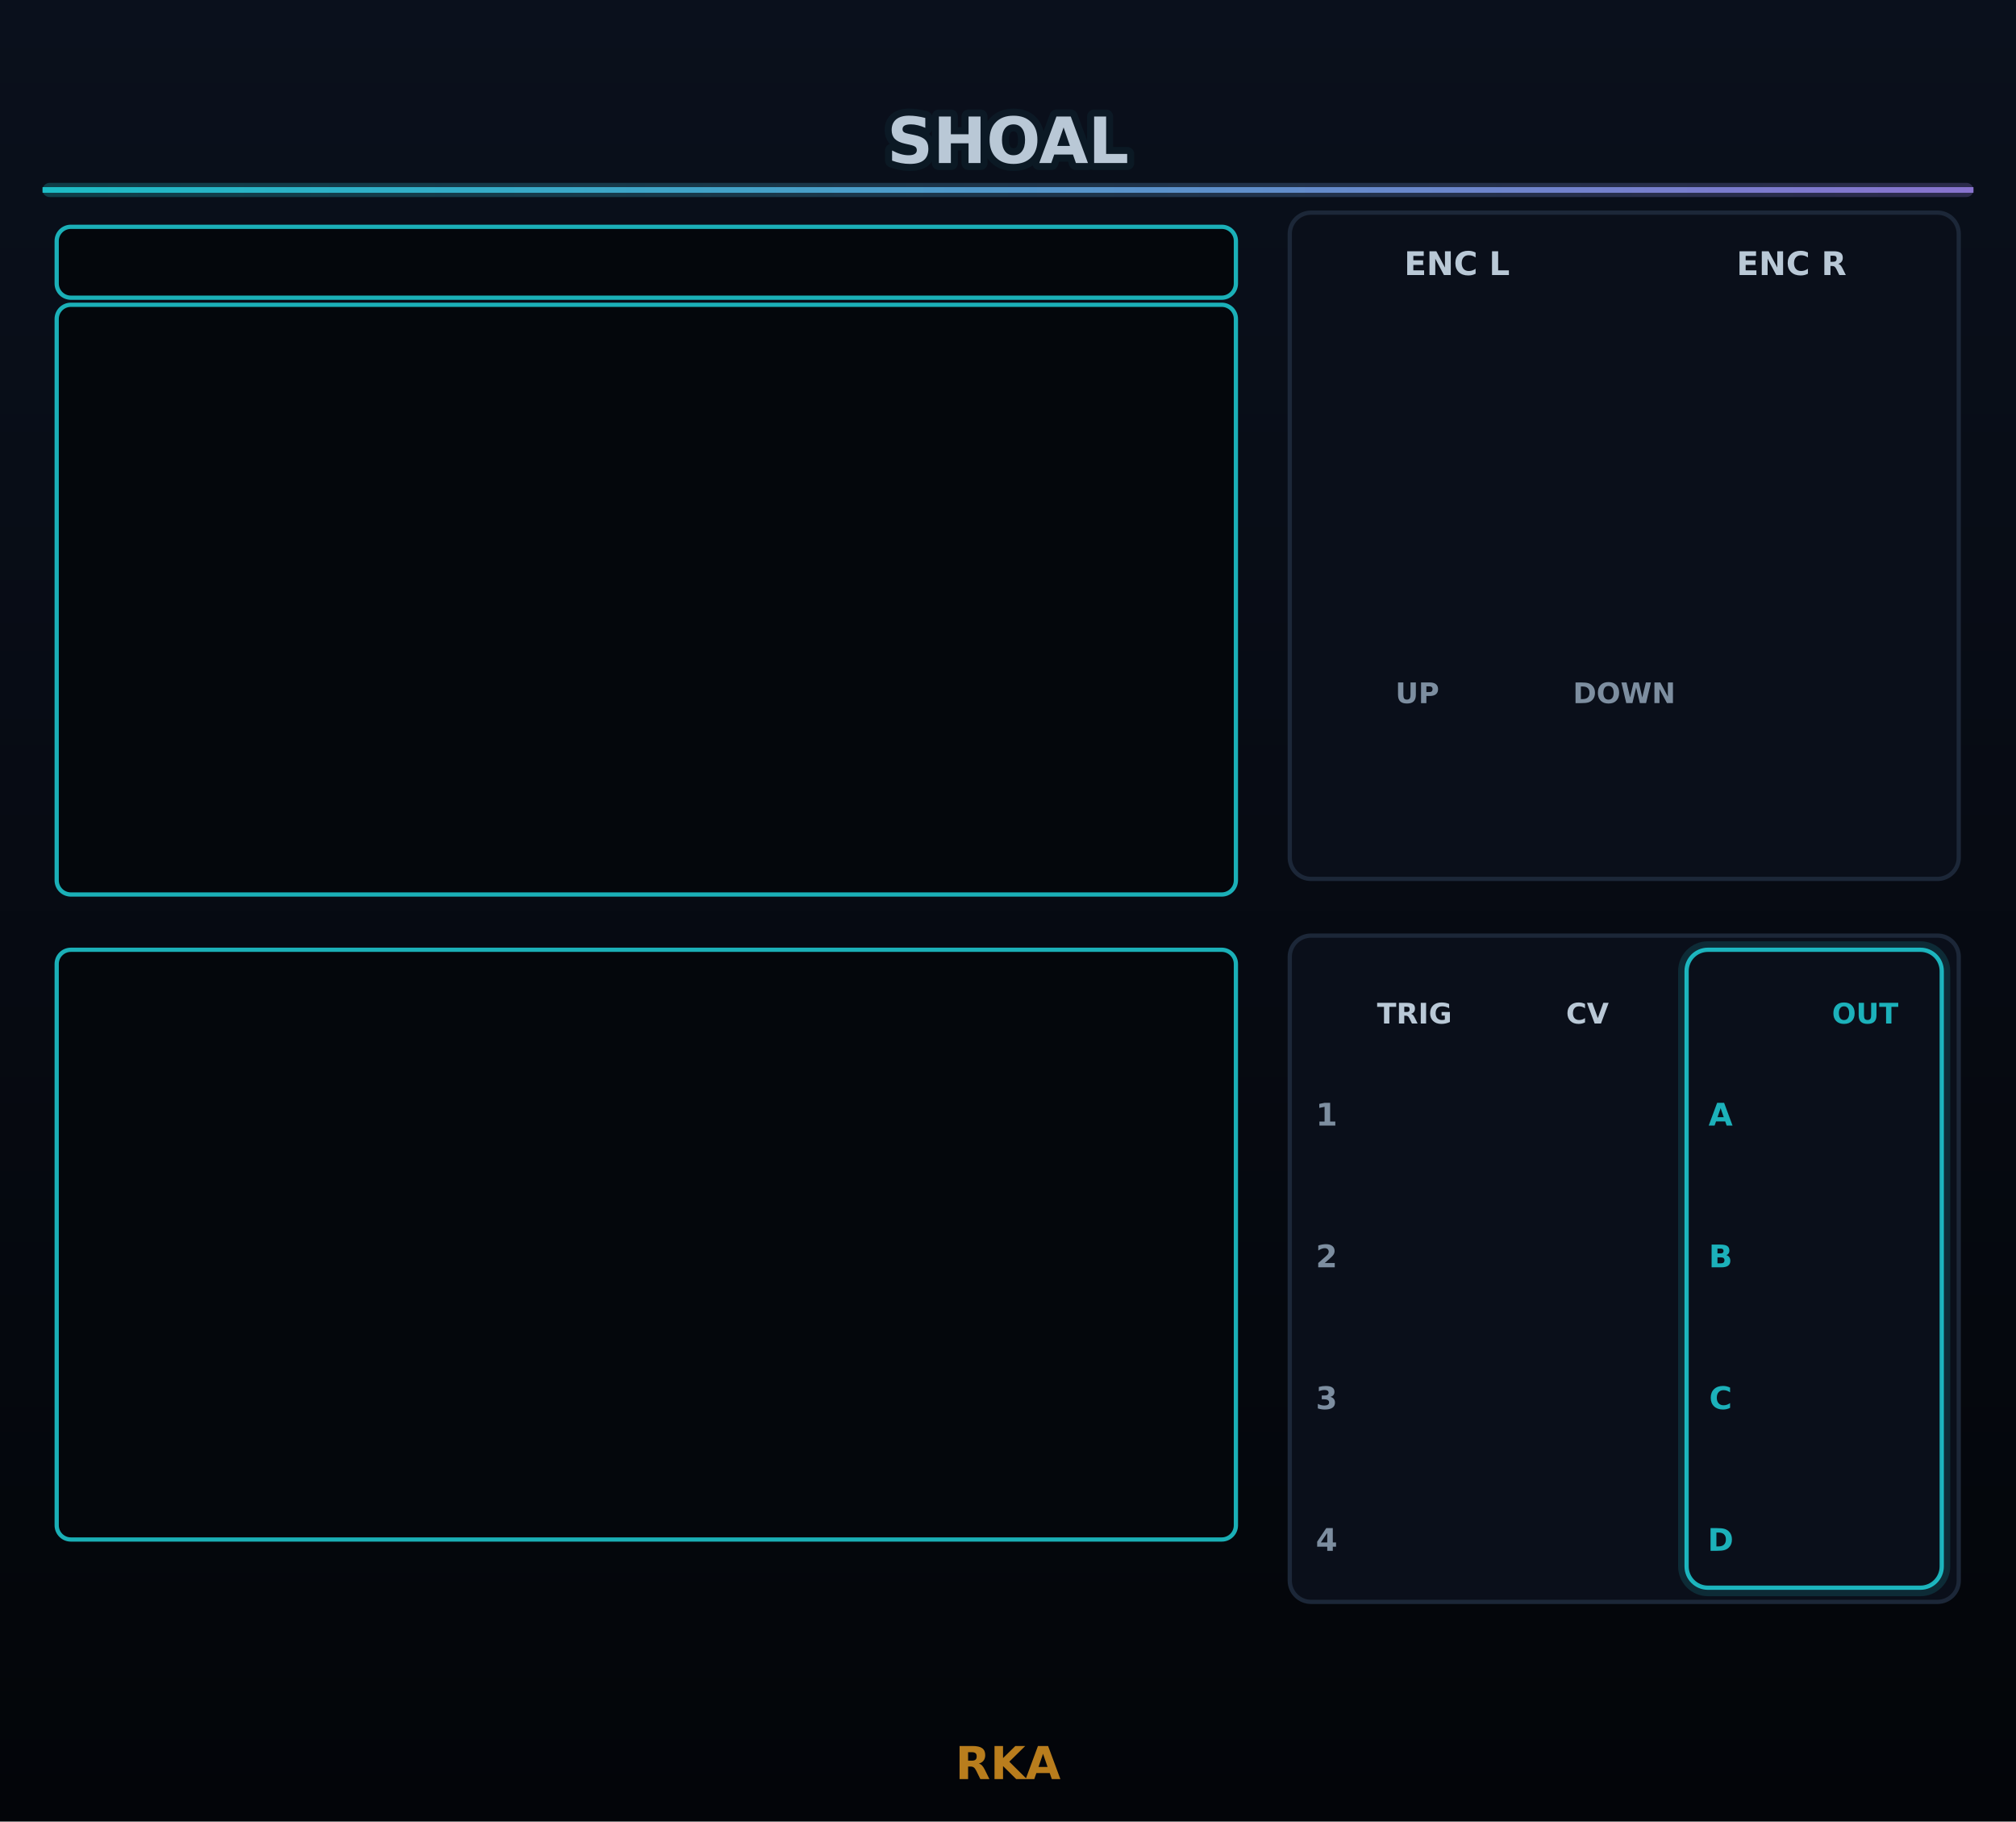
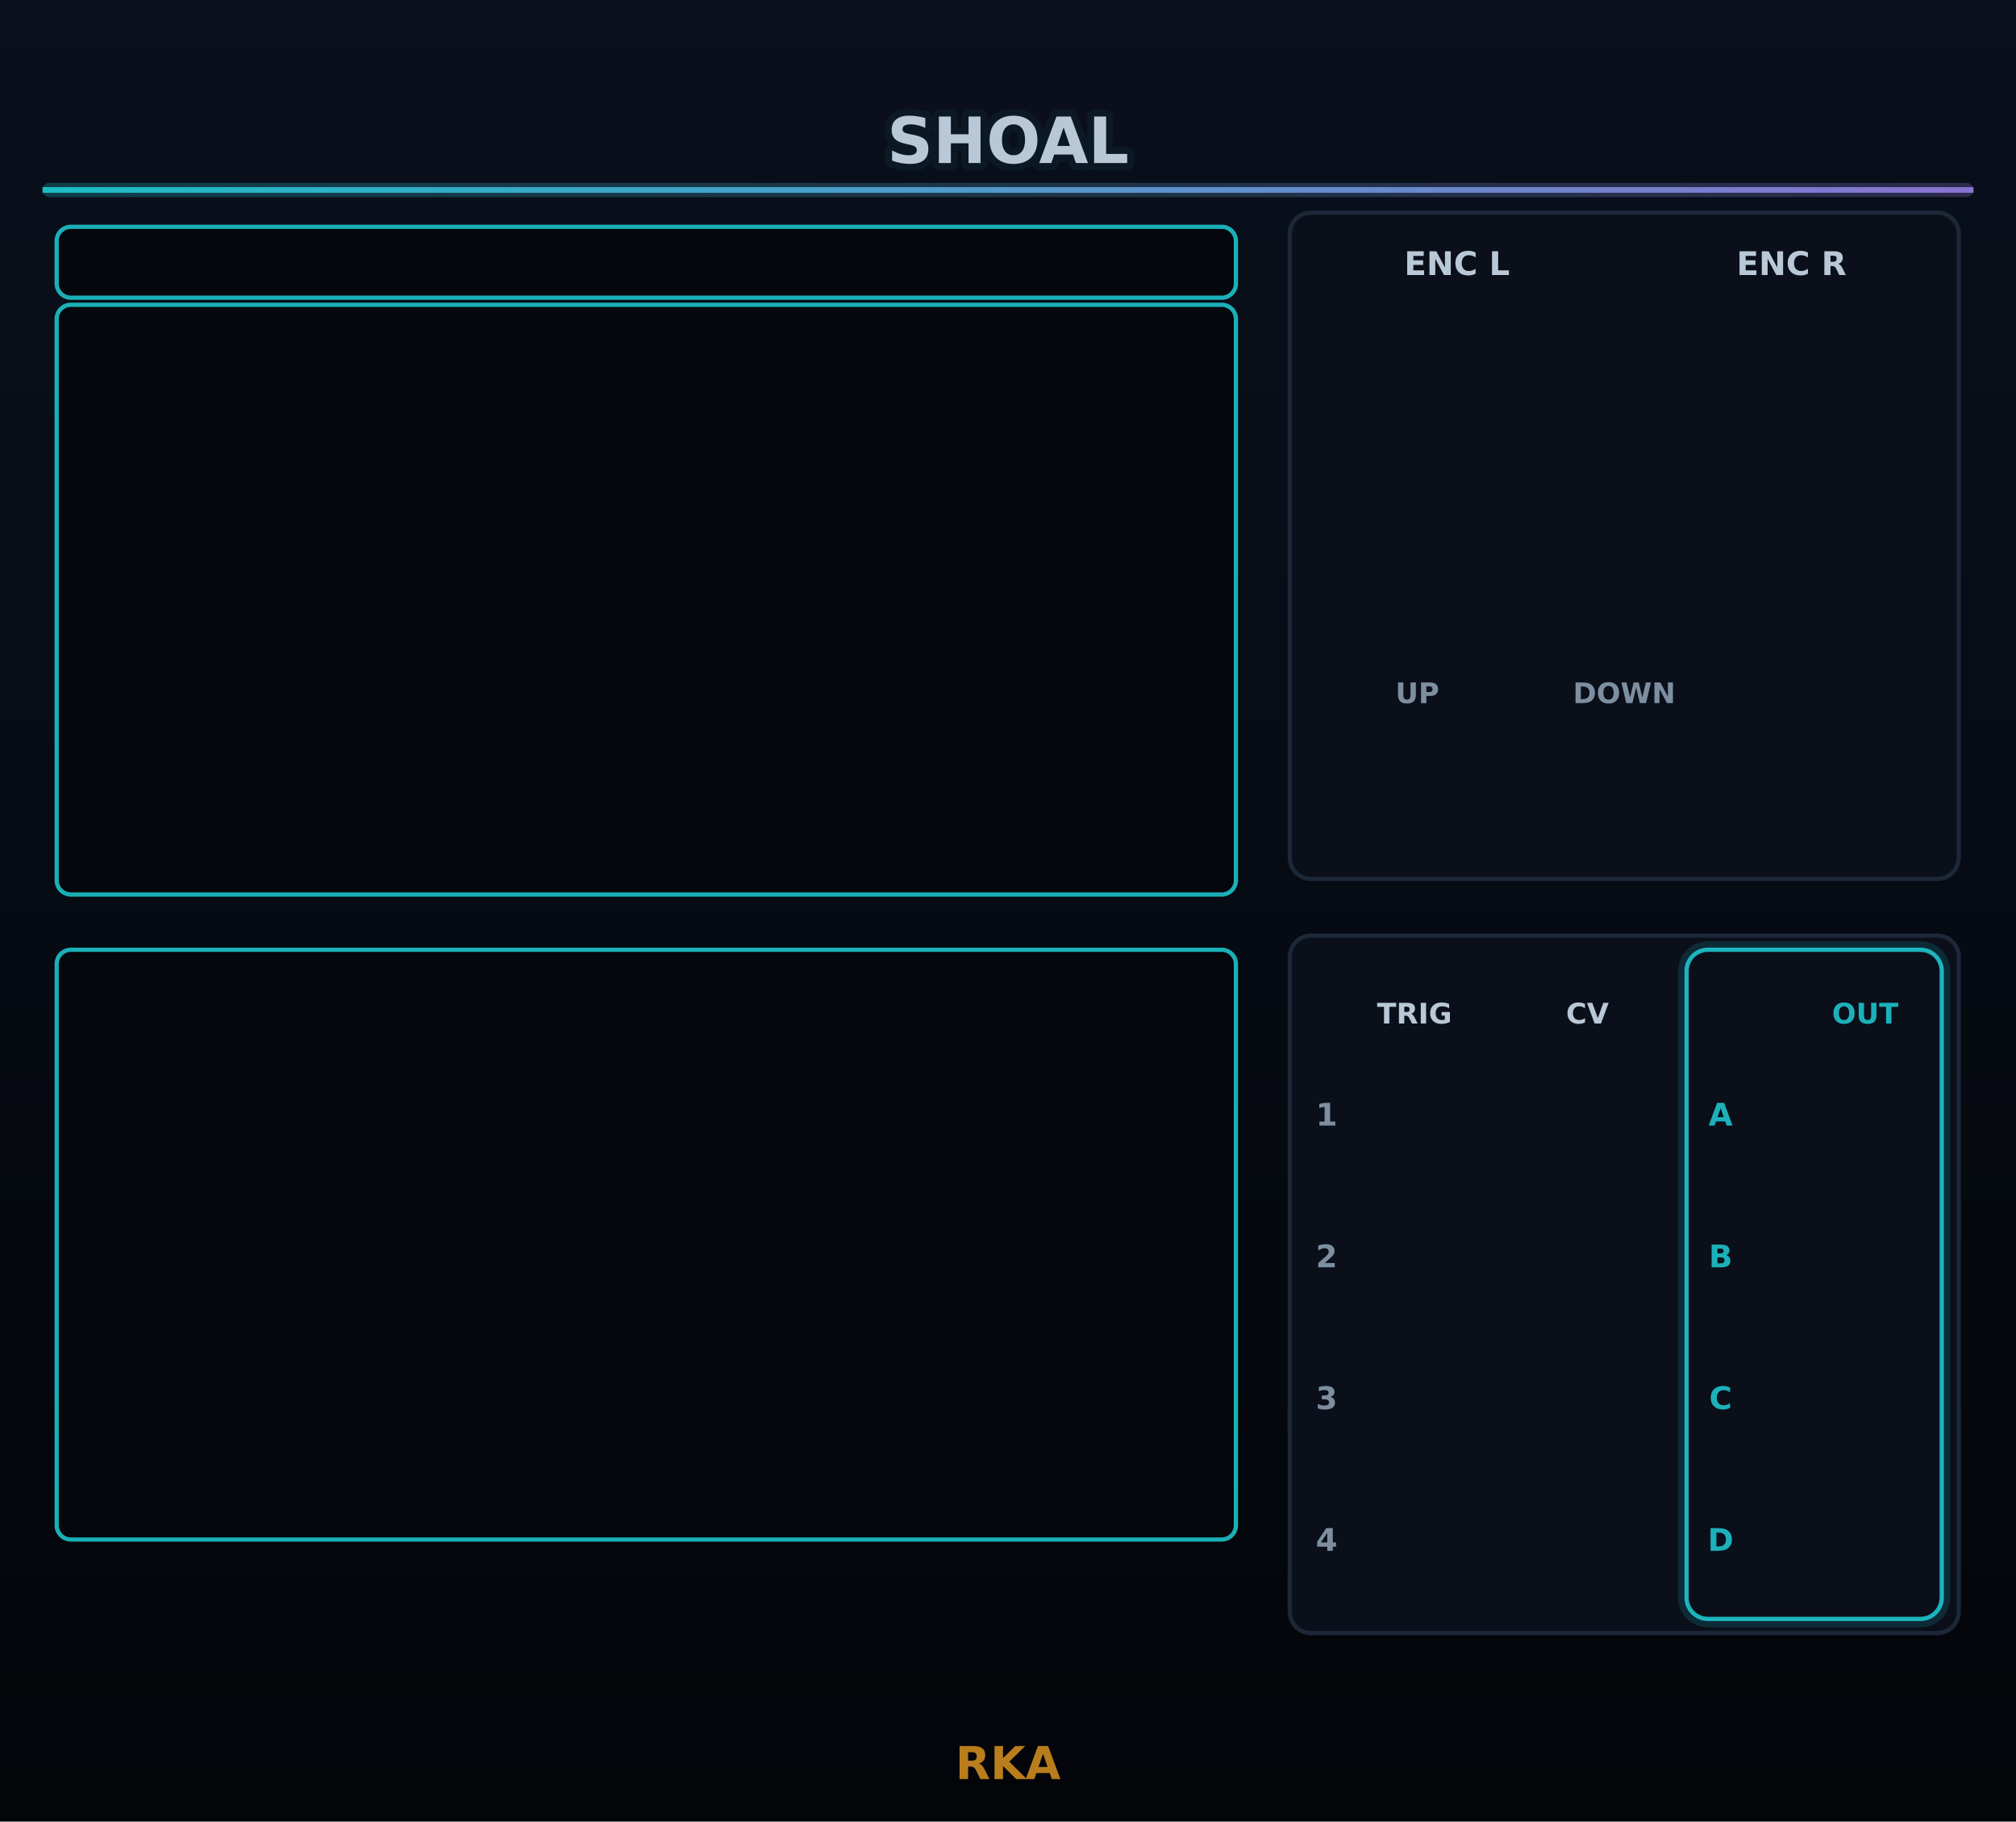
<svg xmlns="http://www.w3.org/2000/svg" width="142.24mm" height="128.5mm" viewBox="0 0 142.24 128.5" version="1.1" id="svg28">
  <defs id="defs4">
    <linearGradient id="bg" x1="0" y1="0" x2="0" y2="128.5" gradientUnits="userSpaceOnUse">
      <stop offset="0" stop-color="#0a101c" id="stop1" />
      <stop offset="1" stop-color="#030509" id="stop2" />
    </linearGradient>
    <linearGradient id="rule" x1="3" y1="0" x2="139.24" y2="0" gradientUnits="userSpaceOnUse">
      <stop offset="0" stop-color="#22e6ef" id="stop3" />
      <stop offset="1" stop-color="#a78bfa" id="stop4" />
    </linearGradient>
  </defs>
  <rect width="142.24" height="128.5" fill="url(#bg)" id="rect4" />
  <path d="M 65.285,8.323 V 9.017 Q 65.015,8.896 64.758,8.835 q -0.257,-0.062 -0.486,-0.062 -0.303,0 -0.448,0.083 -0.145,0.083 -0.145,0.259 0,0.132 0.097,0.207 0.099,0.073 0.356,0.125 l 0.36,0.073 q 0.547,0.11 0.778,0.334 0.231,0.224 0.231,0.637 0,0.543 -0.323,0.809 -0.321,0.264 -0.982,0.264 -0.312,0 -0.626,-0.059 -0.314,-0.059 -0.628,-0.176 v -0.714 q 0.314,0.167 0.606,0.253 0.294,0.084 0.567,0.084 0.277,0 0.424,-0.092 0.147,-0.092 0.147,-0.264 0,-0.154 -0.101,-0.237 -0.099,-0.084 -0.398,-0.149 l -0.327,-0.073 Q 63.367,10.03 63.138,9.799 62.912,9.569 62.912,9.177 q 0,-0.49 0.316,-0.754 0.316,-0.264 0.91,-0.264 0.27,0 0.556,0.042 0.286,0.04 0.591,0.121 z m 0.958,-0.103 h 0.846 v 1.25 h 1.248 V 8.219 h 0.846 V 11.5 H 68.337 V 10.109 H 67.089 V 11.5 h -0.846 z m 5.265,0.554 q -0.387,0 -0.6,0.286 -0.213,0.286 -0.213,0.804 0,0.516 0.213,0.802 0.213,0.286 0.6,0.286 0.389,0 0.602,-0.286 0.213,-0.286 0.213,-0.802 0,-0.519 -0.213,-0.804 Q 71.897,8.773 71.508,8.773 Z m 0,-0.613 q 0.791,0 1.239,0.453 0.448,0.453 0.448,1.25 0,0.795 -0.448,1.248 -0.448,0.453 -1.239,0.453 -0.789,0 -1.239,-0.453 -0.448,-0.453 -0.448,-1.248 0,-0.798 0.448,-1.25 0.45,-0.453 1.239,-0.453 z m 4.197,2.742 H 74.382 L 74.173,11.5 h -0.85 l 1.215,-3.281 h 1.009 L 76.761,11.5 H 75.911 Z m -1.112,-0.609 h 0.899 L 75.043,8.989 Z m 2.604,-2.074 h 0.846 V 10.861 H 79.528 V 11.5 h -2.331 z" id="text4" style="font-weight:bold;font-size:4.5px;font-family:'DejaVu Sans';text-anchor:middle;opacity:0.048;fill:#22e6ef;stroke:#22e6ef;stroke-width:0.99;stroke-linejoin:round" aria-label="SHOAL" />
  <path d="M 65.285,8.323 V 9.017 Q 65.015,8.896 64.758,8.835 q -0.257,-0.062 -0.486,-0.062 -0.303,0 -0.448,0.083 -0.145,0.083 -0.145,0.259 0,0.132 0.097,0.207 0.099,0.073 0.356,0.125 l 0.36,0.073 q 0.547,0.11 0.778,0.334 0.231,0.224 0.231,0.637 0,0.543 -0.323,0.809 -0.321,0.264 -0.982,0.264 -0.312,0 -0.626,-0.059 -0.314,-0.059 -0.628,-0.176 v -0.714 q 0.314,0.167 0.606,0.253 0.294,0.084 0.567,0.084 0.277,0 0.424,-0.092 0.147,-0.092 0.147,-0.264 0,-0.154 -0.101,-0.237 -0.099,-0.084 -0.398,-0.149 l -0.327,-0.073 Q 63.367,10.03 63.138,9.799 62.912,9.569 62.912,9.177 q 0,-0.49 0.316,-0.754 0.316,-0.264 0.91,-0.264 0.27,0 0.556,0.042 0.286,0.04 0.591,0.121 z m 0.958,-0.103 h 0.846 v 1.25 h 1.248 V 8.219 h 0.846 V 11.5 H 68.337 V 10.109 H 67.089 V 11.5 h -0.846 z m 5.265,0.554 q -0.387,0 -0.6,0.286 -0.213,0.286 -0.213,0.804 0,0.516 0.213,0.802 0.213,0.286 0.6,0.286 0.389,0 0.602,-0.286 0.213,-0.286 0.213,-0.802 0,-0.519 -0.213,-0.804 Q 71.897,8.773 71.508,8.773 Z m 0,-0.613 q 0.791,0 1.239,0.453 0.448,0.453 0.448,1.25 0,0.795 -0.448,1.248 -0.448,0.453 -1.239,0.453 -0.789,0 -1.239,-0.453 -0.448,-0.453 -0.448,-1.248 0,-0.798 0.448,-1.25 0.45,-0.453 1.239,-0.453 z m 4.197,2.742 H 74.382 L 74.173,11.5 h -0.85 l 1.215,-3.281 h 1.009 L 76.761,11.5 H 75.911 Z m -1.112,-0.609 h 0.899 L 75.043,8.989 Z m 2.604,-2.074 h 0.846 V 10.861 H 79.528 V 11.5 h -2.331 z" id="text5" style="font-weight:bold;font-size:4.5px;font-family:'DejaVu Sans';text-anchor:middle;fill:#b9c8d6" aria-label="SHOAL" />
  <rect x="3" y="12.9" width="136.24" height="1.0" rx="0.5" fill="url(#rule)" opacity="0.22" id="rect5" />
  <rect x="3" y="13.2" width="136.24" height="0.4" fill="url(#rule)" opacity="0.75" id="rect6" />
  <rect x="91.0" y="15.0" width="47.2" height="47.0" rx="1.5" fill="#0a0f1a" stroke="#1c2738" stroke-width="0.3" stroke-opacity="1.0" id="rect7" />
-   <rect x="91.0" y="66.0" width="47.2" height="47.0" rx="1.5" fill="#0a0f1a" stroke="#1c2738" stroke-width="0.3" stroke-opacity="1.0" id="rect8" />
-   <rect x="119.0" y="67.0" width="18.0" height="45.0" rx="1.5" fill="none" stroke="#22e6ef" stroke-width="1.2" opacity="0.13" id="rect9" />
-   <rect x="119.0" y="67.0" width="18.0" height="45.0" rx="1.5" fill="#0a0f1a" stroke="#22e6ef" stroke-width="0.3" stroke-opacity="0.75" id="rect10" />
+   <rect x="91.0" y="66.0" width="47.2" height="49.2" rx="1.5" fill="#0a0f1a" stroke="#1c2738" stroke-width="0.3" stroke-opacity="1.0" id="rect8" />
+   <rect x="119.0" y="67.0" width="18.0" height="47.2" rx="1.5" fill="none" stroke="#22e6ef" stroke-width="1.2" opacity="0.13" id="rect9" />
+   <rect x="119.0" y="67.0" width="18.0" height="47.2" rx="1.5" fill="#0a0f1a" stroke="#22e6ef" stroke-width="0.3" stroke-opacity="0.75" id="rect10" />
  <rect x="4.0" y="16.0" width="83.2" height="5.0" rx="1.0" fill="#04070c" stroke="#22e6ef" stroke-width="0.3" stroke-opacity="0.75" id="rect11" />
  <rect x="4.0" y="21.5" width="83.2" height="41.6" rx="1.0" fill="#04070c" stroke="#22e6ef" stroke-width="0.3" stroke-opacity="0.75" id="rect12" />
  <rect x="4.0" y="67.0" width="83.2" height="41.6" rx="1.0" fill="#04070c" stroke="#22e6ef" stroke-width="0.3" stroke-opacity="0.75" id="rect13" />
  <path d="m 99.286,17.723 h 1.167 v 0.327 h -0.734 v 0.312 h 0.691 v 0.327 h -0.691 v 0.384 h 0.759 V 19.4 h -1.192 z m 1.571,0 h 0.483 l 0.61,1.15 v -1.15 h 0.41 V 19.4 h -0.483 l -0.61,-1.15 v 1.15 h -0.41 z m 3.255,1.585 q -0.119,0.062 -0.248,0.093 -0.129,0.031 -0.27,0.031 -0.419,0 -0.664,-0.234 -0.245,-0.235 -0.245,-0.636 0,-0.402 0.245,-0.636 0.245,-0.235 0.664,-0.235 0.14,0 0.27,0.031 0.129,0.031 0.248,0.093 v 0.347 q -0.12,-0.082 -0.237,-0.12 -0.117,-0.038 -0.246,-0.038 -0.231,0 -0.364,0.148 -0.133,0.148 -0.133,0.409 0,0.259 0.133,0.408 0.133,0.148 0.364,0.148 0.129,0 0.246,-0.038 0.117,-0.038 0.237,-0.12 z m 1.159,-1.585 h 0.432 v 1.35 h 0.759 V 19.4 h -1.192 z" id="text13" style="font-weight:bold;font-size:2.3px;font-family:'DejaVu Sans';text-anchor:middle;fill:#b9c8d6" aria-label="ENC L" />
  <path d="m 122.733,17.723 h 1.167 v 0.327 h -0.734 v 0.312 h 0.691 v 0.327 h -0.691 v 0.384 h 0.759 V 19.4 h -1.192 z m 1.571,0 h 0.483 l 0.61,1.15 v -1.15 h 0.41 V 19.4 h -0.483 l -0.61,-1.15 v 1.15 h -0.41 z m 3.255,1.585 q -0.119,0.062 -0.248,0.093 -0.129,0.031 -0.27,0.031 -0.419,0 -0.664,-0.234 -0.245,-0.235 -0.245,-0.636 0,-0.402 0.245,-0.636 0.245,-0.235 0.664,-0.235 0.14,0 0.27,0.031 0.129,0.031 0.248,0.093 v 0.347 q -0.12,-0.082 -0.237,-0.12 -0.117,-0.038 -0.246,-0.038 -0.231,0 -0.364,0.148 -0.133,0.148 -0.133,0.409 0,0.259 0.133,0.408 0.133,0.148 0.364,0.148 0.129,0 0.246,-0.038 0.117,-0.038 0.237,-0.12 z m 1.773,-0.841 q 0.136,0 0.194,-0.051 0.059,-0.051 0.059,-0.166 0,-0.115 -0.059,-0.164 -0.058,-0.049 -0.194,-0.049 h -0.182 v 0.43 z m -0.182,0.299 V 19.4 h -0.432 v -1.677 h 0.66 q 0.331,0 0.485,0.111 0.155,0.111 0.155,0.352 0,0.166 -0.081,0.273 -0.08,0.107 -0.241,0.157 0.089,0.02 0.158,0.092 0.071,0.071 0.143,0.216 L 130.232,19.4 h -0.46 l -0.204,-0.417 q -0.062,-0.126 -0.126,-0.172 -0.063,-0.046 -0.168,-0.046 z" id="text14" style="font-weight:bold;font-size:2.3px;font-family:'DejaVu Sans';text-anchor:middle;fill:#b9c8d6" aria-label="ENC R" />
  <path d="m 98.639,48.142 h 0.376 v 0.874 q 0,0.181 0.059,0.259 0.06,0.077 0.193,0.077 0.135,0 0.193,-0.077 0.06,-0.078 0.06,-0.259 v -0.874 h 0.376 v 0.874 q 0,0.31 -0.155,0.461 -0.155,0.151 -0.474,0.151 -0.317,0 -0.473,-0.151 -0.155,-0.151 -0.155,-0.461 z m 1.624,0 h 0.624 q 0.278,0 0.427,0.124 0.149,0.123 0.149,0.352 0,0.229 -0.149,0.354 -0.148,0.123 -0.427,0.123 h -0.248 v 0.506 h -0.376 z m 0.376,0.272 v 0.407 h 0.208 q 0.109,0 0.169,-0.053 0.06,-0.054 0.06,-0.151 0,-0.098 -0.06,-0.15 -0.06,-0.053 -0.169,-0.053 z" id="text15" style="font-weight:bold;font-size:2px;font-family:'DejaVu Sans';text-anchor:middle;fill:#7d8ea0" aria-label="UP" />
  <path d="m 111.539,48.426 v 0.89 h 0.135 q 0.23,0 0.352,-0.114 0.122,-0.114 0.122,-0.332 0,-0.217 -0.121,-0.33 -0.121,-0.113 -0.353,-0.113 z m -0.376,-0.284 h 0.396 q 0.332,0 0.494,0.048 0.163,0.047 0.279,0.16 0.103,0.099 0.152,0.228 0.05,0.129 0.05,0.292 0,0.165 -0.05,0.295 -0.05,0.129 -0.152,0.228 -0.117,0.113 -0.281,0.161 -0.164,0.047 -0.492,0.047 h -0.396 z m 2.326,0.246 q -0.172,0 -0.267,0.127 -0.095,0.127 -0.095,0.357 0,0.229 0.095,0.356 0.095,0.127 0.267,0.127 0.173,0 0.268,-0.127 0.095,-0.127 0.095,-0.356 0,-0.23 -0.095,-0.357 -0.095,-0.127 -0.268,-0.127 z m 0,-0.272 q 0.352,0 0.551,0.201 0.199,0.201 0.199,0.556 0,0.354 -0.199,0.555 -0.199,0.201 -0.551,0.201 -0.351,0 -0.551,-0.201 -0.199,-0.201 -0.199,-0.555 0,-0.354 0.199,-0.556 0.2,-0.201 0.551,-0.201 z m 0.91,0.026 h 0.36 l 0.252,1.06 0.25,-1.06 h 0.362 l 0.25,1.06 0.252,-1.06 h 0.357 l -0.344,1.458 h -0.434 l -0.265,-1.108 -0.262,1.108 h -0.434 z m 2.33,0 h 0.42 l 0.53,1 v -1 h 0.356 v 1.458 h -0.42 l -0.53,-1 v 1 h -0.356 z" id="text16" style="font-weight:bold;font-size:2px;font-family:'DejaVu Sans';text-anchor:middle;fill:#7d8ea0" aria-label="DOWN" />
  <path d="m 97.165,70.742 h 1.344 v 0.284 h -0.483 v 1.174 h -0.376 v -1.174 h -0.484 z m 2.072,0.646 q 0.118,0 0.169,-0.044 0.052,-0.044 0.052,-0.145 0,-0.1 -0.052,-0.143 -0.051,-0.043 -0.169,-0.043 h -0.158 v 0.374 z m -0.158,0.26 v 0.552 h -0.376 v -1.458 h 0.574 q 0.288,0 0.422,0.097 0.135,0.097 0.135,0.306 0,0.145 -0.07,0.237 -0.069,0.093 -0.21,0.137 0.077,0.018 0.138,0.08 0.062,0.062 0.124,0.188 l 0.204,0.414 h -0.4 l -0.178,-0.362 q -0.054,-0.109 -0.109,-0.149 -0.055,-0.04 -0.146,-0.04 z m 1.164,-0.906 h 0.376 v 1.458 h -0.376 z m 2.055,1.35 q -0.141,0.068 -0.292,0.103 -0.151,0.034 -0.312,0.034 -0.364,0 -0.577,-0.203 -0.213,-0.204 -0.213,-0.553 0,-0.353 0.217,-0.555 0.217,-0.202 0.594,-0.202 0.146,0 0.278,0.027 0.134,0.027 0.252,0.081 v 0.302 q -0.122,-0.069 -0.243,-0.104 -0.12,-0.034 -0.241,-0.034 -0.225,0 -0.347,0.126 -0.121,0.125 -0.121,0.358 0,0.231 0.117,0.357 0.117,0.126 0.333,0.126 0.059,0 0.108,-0.007 0.051,-0.008 0.091,-0.023 V 71.642 h -0.23 v -0.252 h 0.586 z" id="text17" style="font-weight:bold;font-size:2px;font-family:'DejaVu Sans';text-anchor:middle;fill:#b9c8d6" aria-label="TRIG" />
  <path d="m 111.832,72.12 q -0.104,0.054 -0.216,0.081 -0.112,0.027 -0.234,0.027 -0.364,0 -0.577,-0.203 -0.213,-0.204 -0.213,-0.553 0,-0.35 0.213,-0.553 0.213,-0.204 0.577,-0.204 0.122,0 0.234,0.027 0.112,0.027 0.216,0.081 v 0.302 q -0.104,-0.071 -0.206,-0.104 -0.102,-0.033 -0.214,-0.033 -0.201,0 -0.316,0.129 -0.115,0.129 -0.115,0.355 0,0.226 0.115,0.354 0.115,0.129 0.316,0.129 0.112,0 0.214,-0.033 0.102,-0.033 0.206,-0.104 z m 0.138,-1.378 h 0.378 l 0.387,1.076 0.386,-1.076 h 0.378 l -0.54,1.458 h -0.448 z" id="text18" style="font-weight:bold;font-size:2px;font-family:'DejaVu Sans';text-anchor:middle;fill:#b9c8d6" aria-label="CV" />
  <path d="m 130.105,70.988 q -0.172,0 -0.267,0.127 -0.095,0.127 -0.095,0.357 0,0.229 0.095,0.356 0.095,0.127 0.267,0.127 0.173,0 0.268,-0.127 0.095,-0.127 0.095,-0.356 0,-0.23 -0.095,-0.357 -0.095,-0.127 -0.268,-0.127 z m 0,-0.272 q 0.352,0 0.551,0.201 0.199,0.201 0.199,0.556 0,0.354 -0.199,0.555 -0.199,0.201 -0.551,0.201 -0.351,0 -0.551,-0.201 -0.199,-0.201 -0.199,-0.555 0,-0.354 0.199,-0.556 0.2,-0.201 0.551,-0.201 z m 1.034,0.026 h 0.376 v 0.874 q 0,0.181 0.059,0.259 0.06,0.077 0.193,0.077 0.135,0 0.193,-0.077 0.06,-0.078 0.06,-0.259 v -0.874 h 0.376 v 0.874 q 0,0.31 -0.155,0.461 -0.155,0.151 -0.474,0.151 -0.317,0 -0.473,-0.151 -0.155,-0.151 -0.155,-0.461 z m 1.45,0 h 1.344 v 0.284 h -0.483 v 1.174 h -0.376 v -1.174 h -0.484 z" id="text19" style="font-weight:bold;font-size:2px;font-family:'DejaVu Sans';text-anchor:middle;fill:#22e6ef;fill-opacity:0.75" aria-label="OUT" />
  <path d="m 93.092,79.114 h 0.365 v -1.037 l -0.375,0.077 v -0.281 l 0.373,-0.077 h 0.393 v 1.318 h 0.365 v 0.286 H 93.092 Z" id="text20" style="font-weight:bold;font-size:2.2px;font-family:'DejaVu Sans';text-anchor:middle;fill:#7d8ea0" aria-label="1" />
  <path d="m 93.468,89.096 h 0.706 v 0.304 h -1.166 v -0.304 l 0.585,-0.517 q 0.078,-0.071 0.116,-0.139 0.038,-0.068 0.038,-0.141 0,-0.113 -0.076,-0.182 -0.075,-0.069 -0.201,-0.069 -0.097,0 -0.212,0.042 -0.115,0.041 -0.246,0.122 V 87.862 q 0.14,-0.046 0.276,-0.07 0.136,-0.025 0.267,-0.025 0.288,0 0.447,0.127 0.16,0.127 0.16,0.353 0,0.131 -0.068,0.245 -0.068,0.113 -0.285,0.303 z" id="text21" style="font-weight:bold;font-size:2.2px;font-family:'DejaVu Sans';text-anchor:middle;fill:#7d8ea0" aria-label="2" />
  <path d="m 93.859,98.535 q 0.162,0.042 0.246,0.146 0.085,0.103 0.085,0.263 0,0.238 -0.183,0.363 -0.183,0.124 -0.533,0.124 -0.124,0 -0.248,-0.02 -0.124,-0.019 -0.245,-0.059 v -0.319 q 0.116,0.058 0.23,0.088 0.115,0.029 0.226,0.029 0.164,0 0.251,-0.057 0.088,-0.057 0.088,-0.163 0,-0.11 -0.09,-0.165 -0.089,-0.057 -0.264,-0.057 h -0.165 v -0.266 h 0.174 q 0.156,0 0.232,-0.048 0.076,-0.049 0.076,-0.149 0,-0.092 -0.074,-0.143 -0.074,-0.05 -0.209,-0.05 -0.1,0 -0.202,0.023 -0.102,0.023 -0.203,0.067 v -0.303 q 0.122,-0.034 0.243,-0.052 0.12,-0.017 0.236,-0.017 0.313,0 0.467,0.103 0.156,0.102 0.156,0.308 0,0.141 -0.074,0.231 -0.074,0.089 -0.219,0.126 z" id="text22" style="font-weight:bold;font-size:2.2px;font-family:'DejaVu Sans';text-anchor:middle;fill:#7d8ea0" aria-label="3" />
  <path d="m 93.645,108.137 -0.453,0.671 h 0.453 z m -0.069,-0.341 h 0.46 v 1.012 h 0.229 v 0.3 H 94.036 V 109.4 h -0.391 v -0.292 h -0.711 v -0.354 z" id="text23" style="font-weight:bold;font-size:2.2px;font-family:'DejaVu Sans';text-anchor:middle;fill:#7d8ea0" aria-label="4" />
  <path d="m 121.724,79.108 h -0.647 l -0.102,0.292 h -0.416 l 0.594,-1.604 h 0.493 l 0.594,1.604 h -0.416 z m -0.544,-0.298 h 0.439 l -0.219,-0.638 z" id="text24" style="font-weight:bold;font-size:2.2px;font-family:'DejaVu Sans';text-anchor:middle;fill:#22e6ef;fill-opacity:0.75" aria-label="A" />
  <path d="m 121.406,88.417 q 0.098,0 0.148,-0.043 0.051,-0.043 0.051,-0.127 0,-0.083 -0.051,-0.126 -0.051,-0.044 -0.148,-0.044 h -0.229 v 0.339 z m 0.014,0.701 q 0.125,0 0.187,-0.053 0.063,-0.053 0.063,-0.159 0,-0.104 -0.062,-0.156 -0.062,-0.053 -0.188,-0.053 h -0.243 v 0.42 z m 0.385,-0.577 q 0.133,0.039 0.206,0.143 0.073,0.104 0.073,0.256 0,0.232 -0.157,0.346 -0.157,0.114 -0.477,0.114 h -0.686 v -1.604 h 0.621 q 0.334,0 0.483,0.101 0.15,0.101 0.15,0.323 0,0.117 -0.055,0.2 -0.055,0.082 -0.159,0.121 z" id="text25" style="font-weight:bold;font-size:2.2px;font-family:'DejaVu Sans';text-anchor:middle;fill:#22e6ef;fill-opacity:0.75" aria-label="B" />
  <path d="m 122.067,99.312 q -0.114,0.059 -0.237,0.089 -0.124,0.03 -0.258,0.03 -0.401,0 -0.635,-0.223 -0.234,-0.225 -0.234,-0.608 0,-0.385 0.234,-0.608 0.234,-0.225 0.635,-0.225 0.134,0 0.258,0.03 0.124,0.03 0.237,0.089 v 0.332 q -0.115,-0.078 -0.227,-0.115 -0.112,-0.037 -0.235,-0.037 -0.221,0 -0.348,0.142 -0.127,0.142 -0.127,0.391 0,0.248 0.127,0.39 0.127,0.142 0.348,0.142 0.124,0 0.235,-0.037 0.112,-0.037 0.227,-0.115 z" id="text26" style="font-weight:bold;font-size:2.2px;font-family:'DejaVu Sans';text-anchor:middle;fill:#22e6ef;fill-opacity:0.75" aria-label="C" />
  <path d="m 121.102,108.109 v 0.979 h 0.148 q 0.254,0 0.387,-0.126 0.134,-0.126 0.134,-0.365 0,-0.238 -0.133,-0.363 -0.133,-0.125 -0.388,-0.125 z m -0.414,-0.313 h 0.436 q 0.365,0 0.544,0.053 0.179,0.052 0.307,0.176 0.113,0.108 0.168,0.25 0.055,0.142 0.055,0.321 0,0.182 -0.055,0.324 -0.055,0.142 -0.168,0.25 -0.129,0.125 -0.309,0.177 -0.18,0.052 -0.541,0.052 h -0.436 z" id="text27" style="font-weight:bold;font-size:2.2px;font-family:'DejaVu Sans';text-anchor:middle;fill:#22e6ef;fill-opacity:0.75" aria-label="D" />
  <path d="m 68.558,124.202 q 0.189,0 0.27,-0.07 0.083,-0.07 0.083,-0.231 0,-0.159 -0.083,-0.228 -0.081,-0.069 -0.27,-0.069 h -0.253 v 0.598 z m -0.253,0.416 V 125.5 h -0.602 v -2.333 h 0.919 q 0.461,0 0.675,0.155 0.216,0.155 0.216,0.489 0,0.231 -0.113,0.38 -0.111,0.148 -0.336,0.219 0.123,0.028 0.22,0.128 0.098,0.098 0.198,0.3 l 0.327,0.662 h -0.641 l -0.284,-0.58 q -0.086,-0.175 -0.175,-0.239 -0.087,-0.064 -0.234,-0.064 z m 1.863,-1.45 h 0.602 v 0.852 l 0.867,-0.852 h 0.698 l -1.123,1.105 1.239,1.228 h -0.753 l -0.928,-0.919 V 125.5 h -0.602 z m 3.895,1.908 h -0.941 l -0.148,0.425 h -0.605 l 0.864,-2.333 h 0.717 L 74.815,125.5 h -0.605 z m -0.791,-0.433 h 0.639 l -0.319,-0.928 z" id="text28" style="font-weight:bold;font-size:3.2px;font-family:'DejaVu Sans';text-anchor:middle;fill:#f5a623;fill-opacity:0.75" aria-label="RKA" />
  <g id="components" style="display:none">
    <circle id="widget-ENC_L" cx="102.8" cy="29.0" r="1" fill="#ffff00" />
    <circle id="widget-ENC_R" cx="126.4" cy="29.0" r="1" fill="#ffff00" />
    <circle id="param-ENC_L_PUSH" cx="102.8" cy="43.5" r="1" fill="#ff0000" />
    <circle id="param-ENC_R_PUSH" cx="126.4" cy="43.5" r="1" fill="#ff0000" />
    <circle id="param-UP" cx="100.0" cy="55.0" r="1" fill="#ff0000" />
    <circle id="param-DOWN" cx="114.6" cy="55.0" r="1" fill="#ff0000" />
    <circle id="input-TR1" cx="99.8" cy="78.6" r="1" fill="#00ff00" />
    <circle id="input-TR2" cx="99.8" cy="88.6" r="1" fill="#00ff00" />
    <circle id="input-TR3" cx="99.8" cy="98.6" r="1" fill="#00ff00" />
    <circle id="input-TR4" cx="99.8" cy="108.6" r="1" fill="#00ff00" />
    <circle id="light-TR1" cx="106.0" cy="78.6" r="1" fill="#ff00ff" />
    <circle id="light-TR2" cx="106.0" cy="88.6" r="1" fill="#ff00ff" />
    <circle id="light-TR3" cx="106.0" cy="98.6" r="1" fill="#ff00ff" />
    <circle id="light-TR4" cx="106.0" cy="108.6" r="1" fill="#ff00ff" />
    <circle id="input-CV1" cx="112.0" cy="78.6" r="1" fill="#00ff00" />
    <circle id="input-CV2" cx="112.0" cy="88.6" r="1" fill="#00ff00" />
    <circle id="input-CV3" cx="112.0" cy="98.6" r="1" fill="#00ff00" />
    <circle id="input-CV4" cx="112.0" cy="108.6" r="1" fill="#00ff00" />
    <circle id="light-A" cx="124.9" cy="78.6" r="1" fill="#ff00ff" />
    <circle id="light-B" cx="124.9" cy="88.6" r="1" fill="#ff00ff" />
    <circle id="light-C" cx="124.9" cy="98.6" r="1" fill="#ff00ff" />
    <circle id="light-D" cx="124.9" cy="108.6" r="1" fill="#ff00ff" />
    <circle id="output-A" cx="131.6" cy="78.6" r="1" fill="#0000ff" />
    <circle id="output-B" cx="131.6" cy="88.6" r="1" fill="#0000ff" />
    <circle id="output-C" cx="131.6" cy="98.6" r="1" fill="#0000ff" />
    <circle id="output-D" cx="131.6" cy="108.6" r="1" fill="#0000ff" />
  </g>
</svg>
